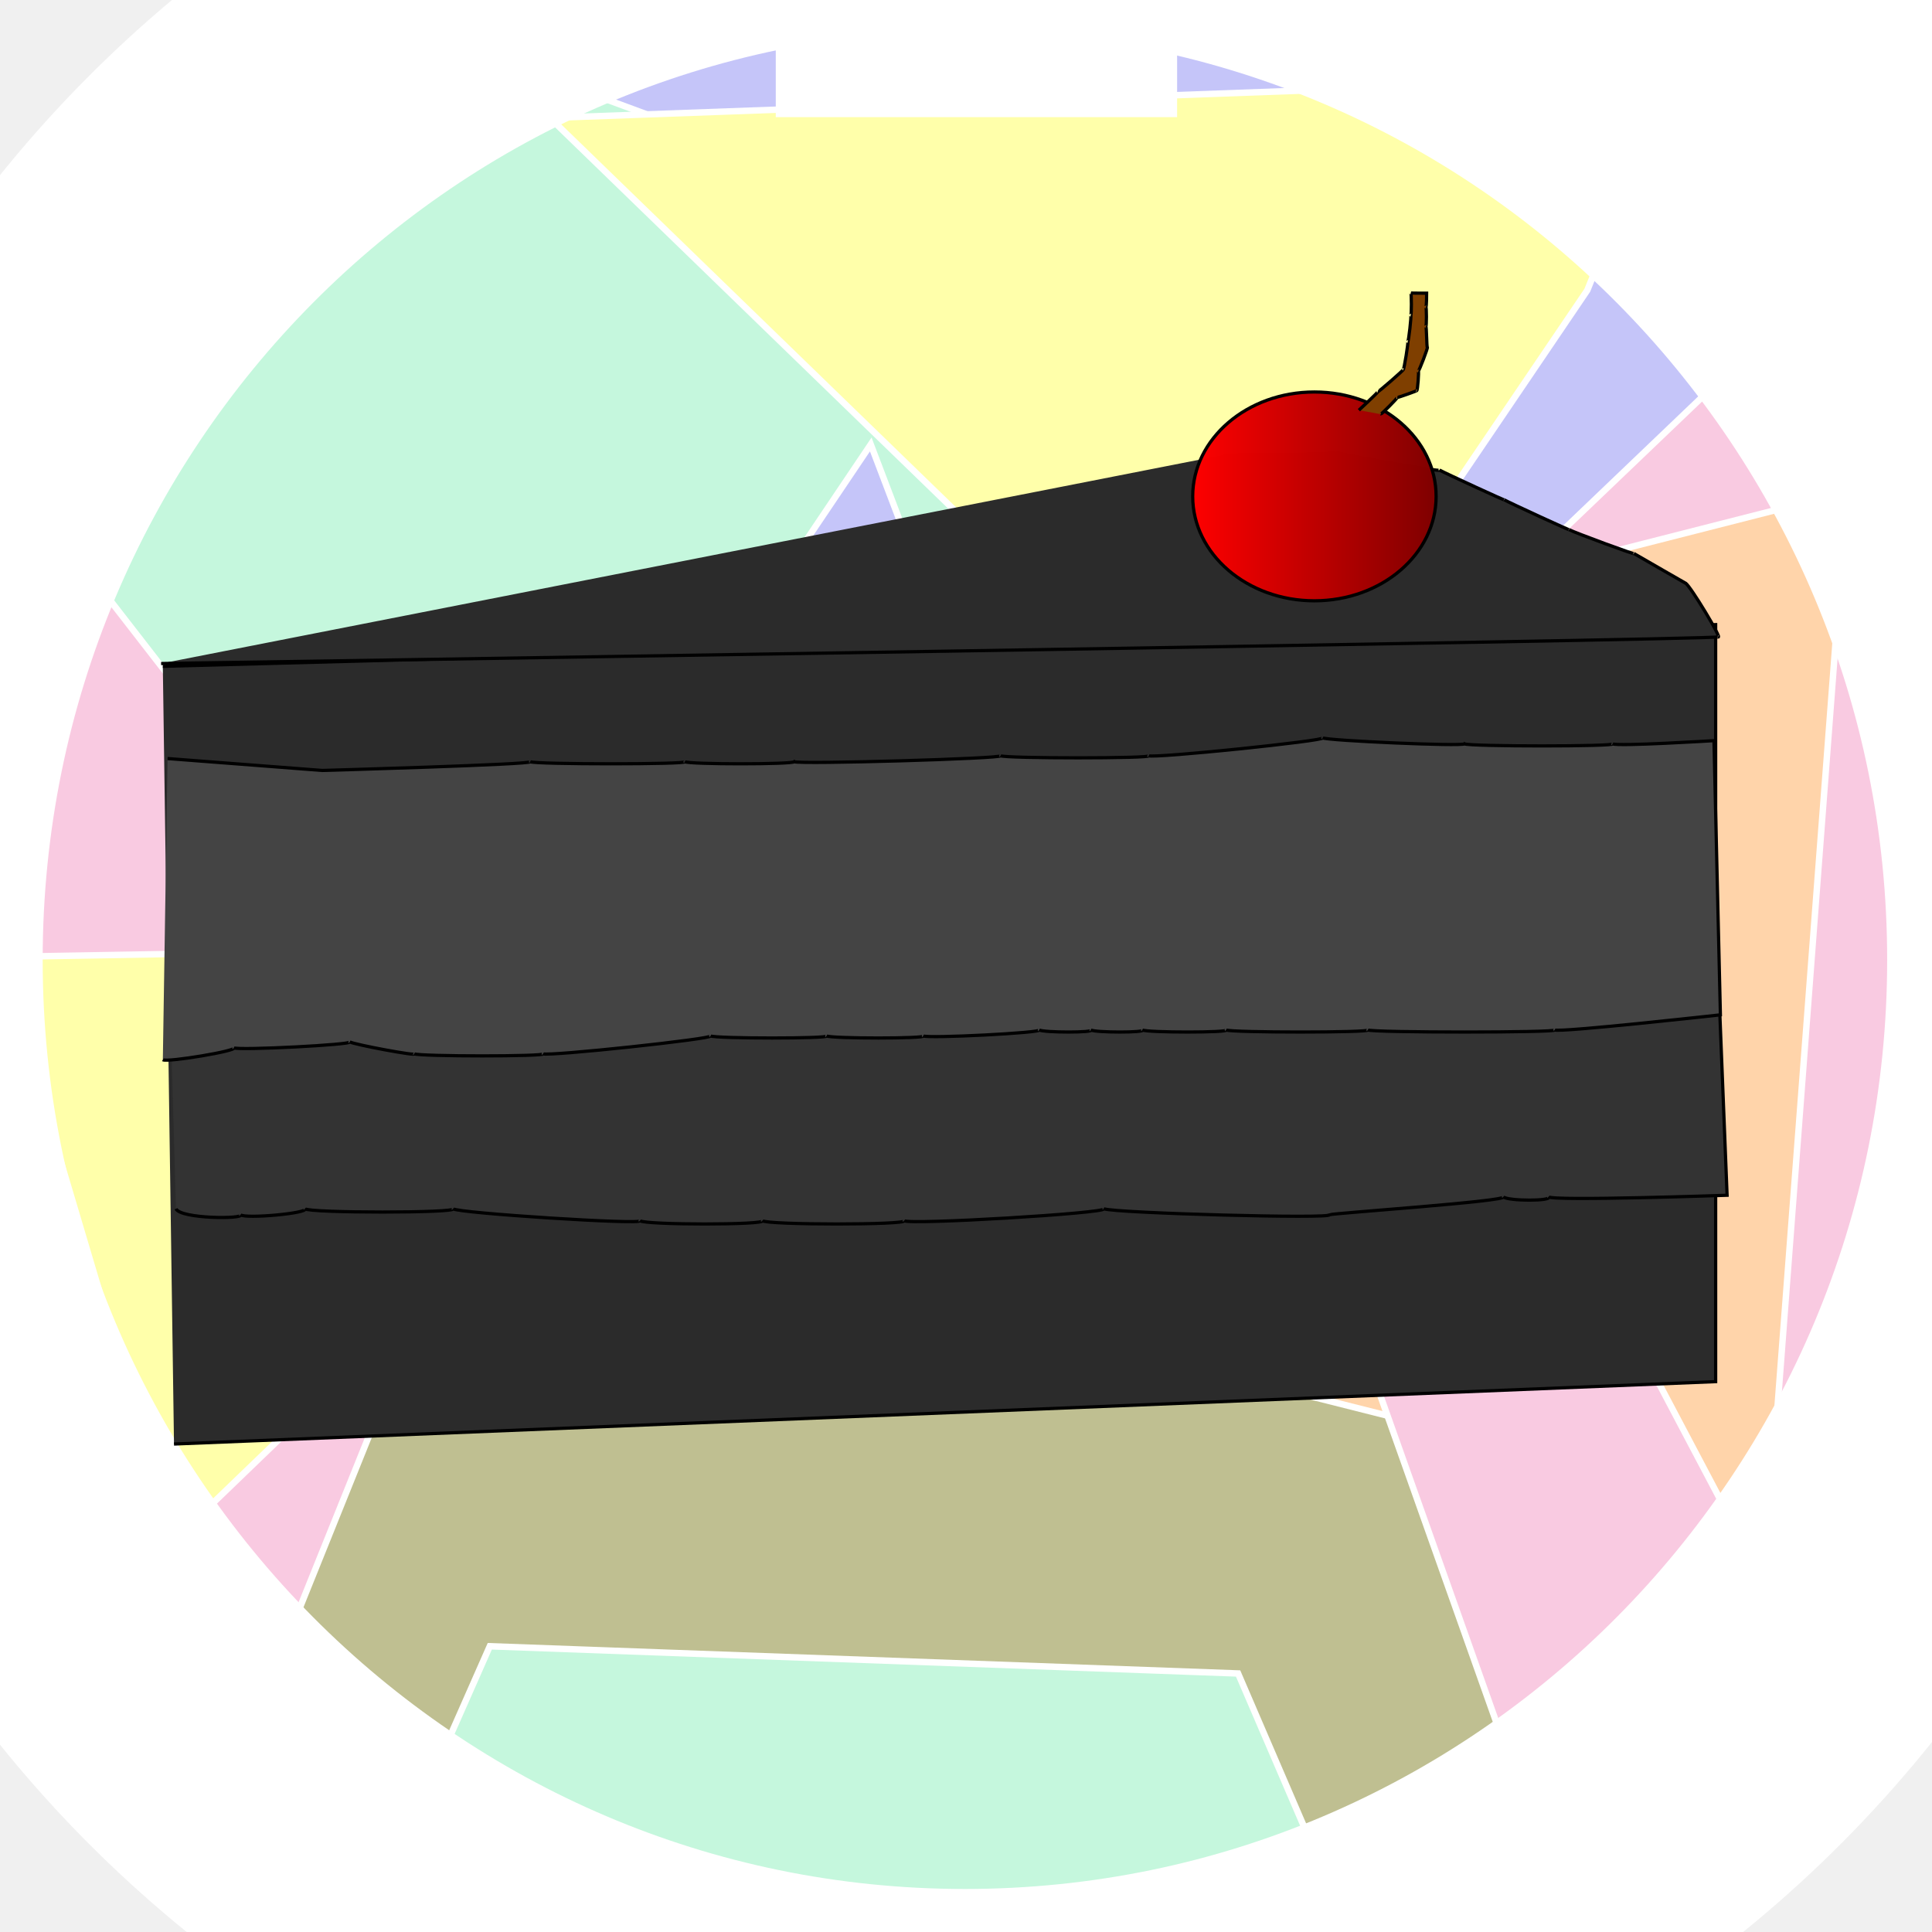
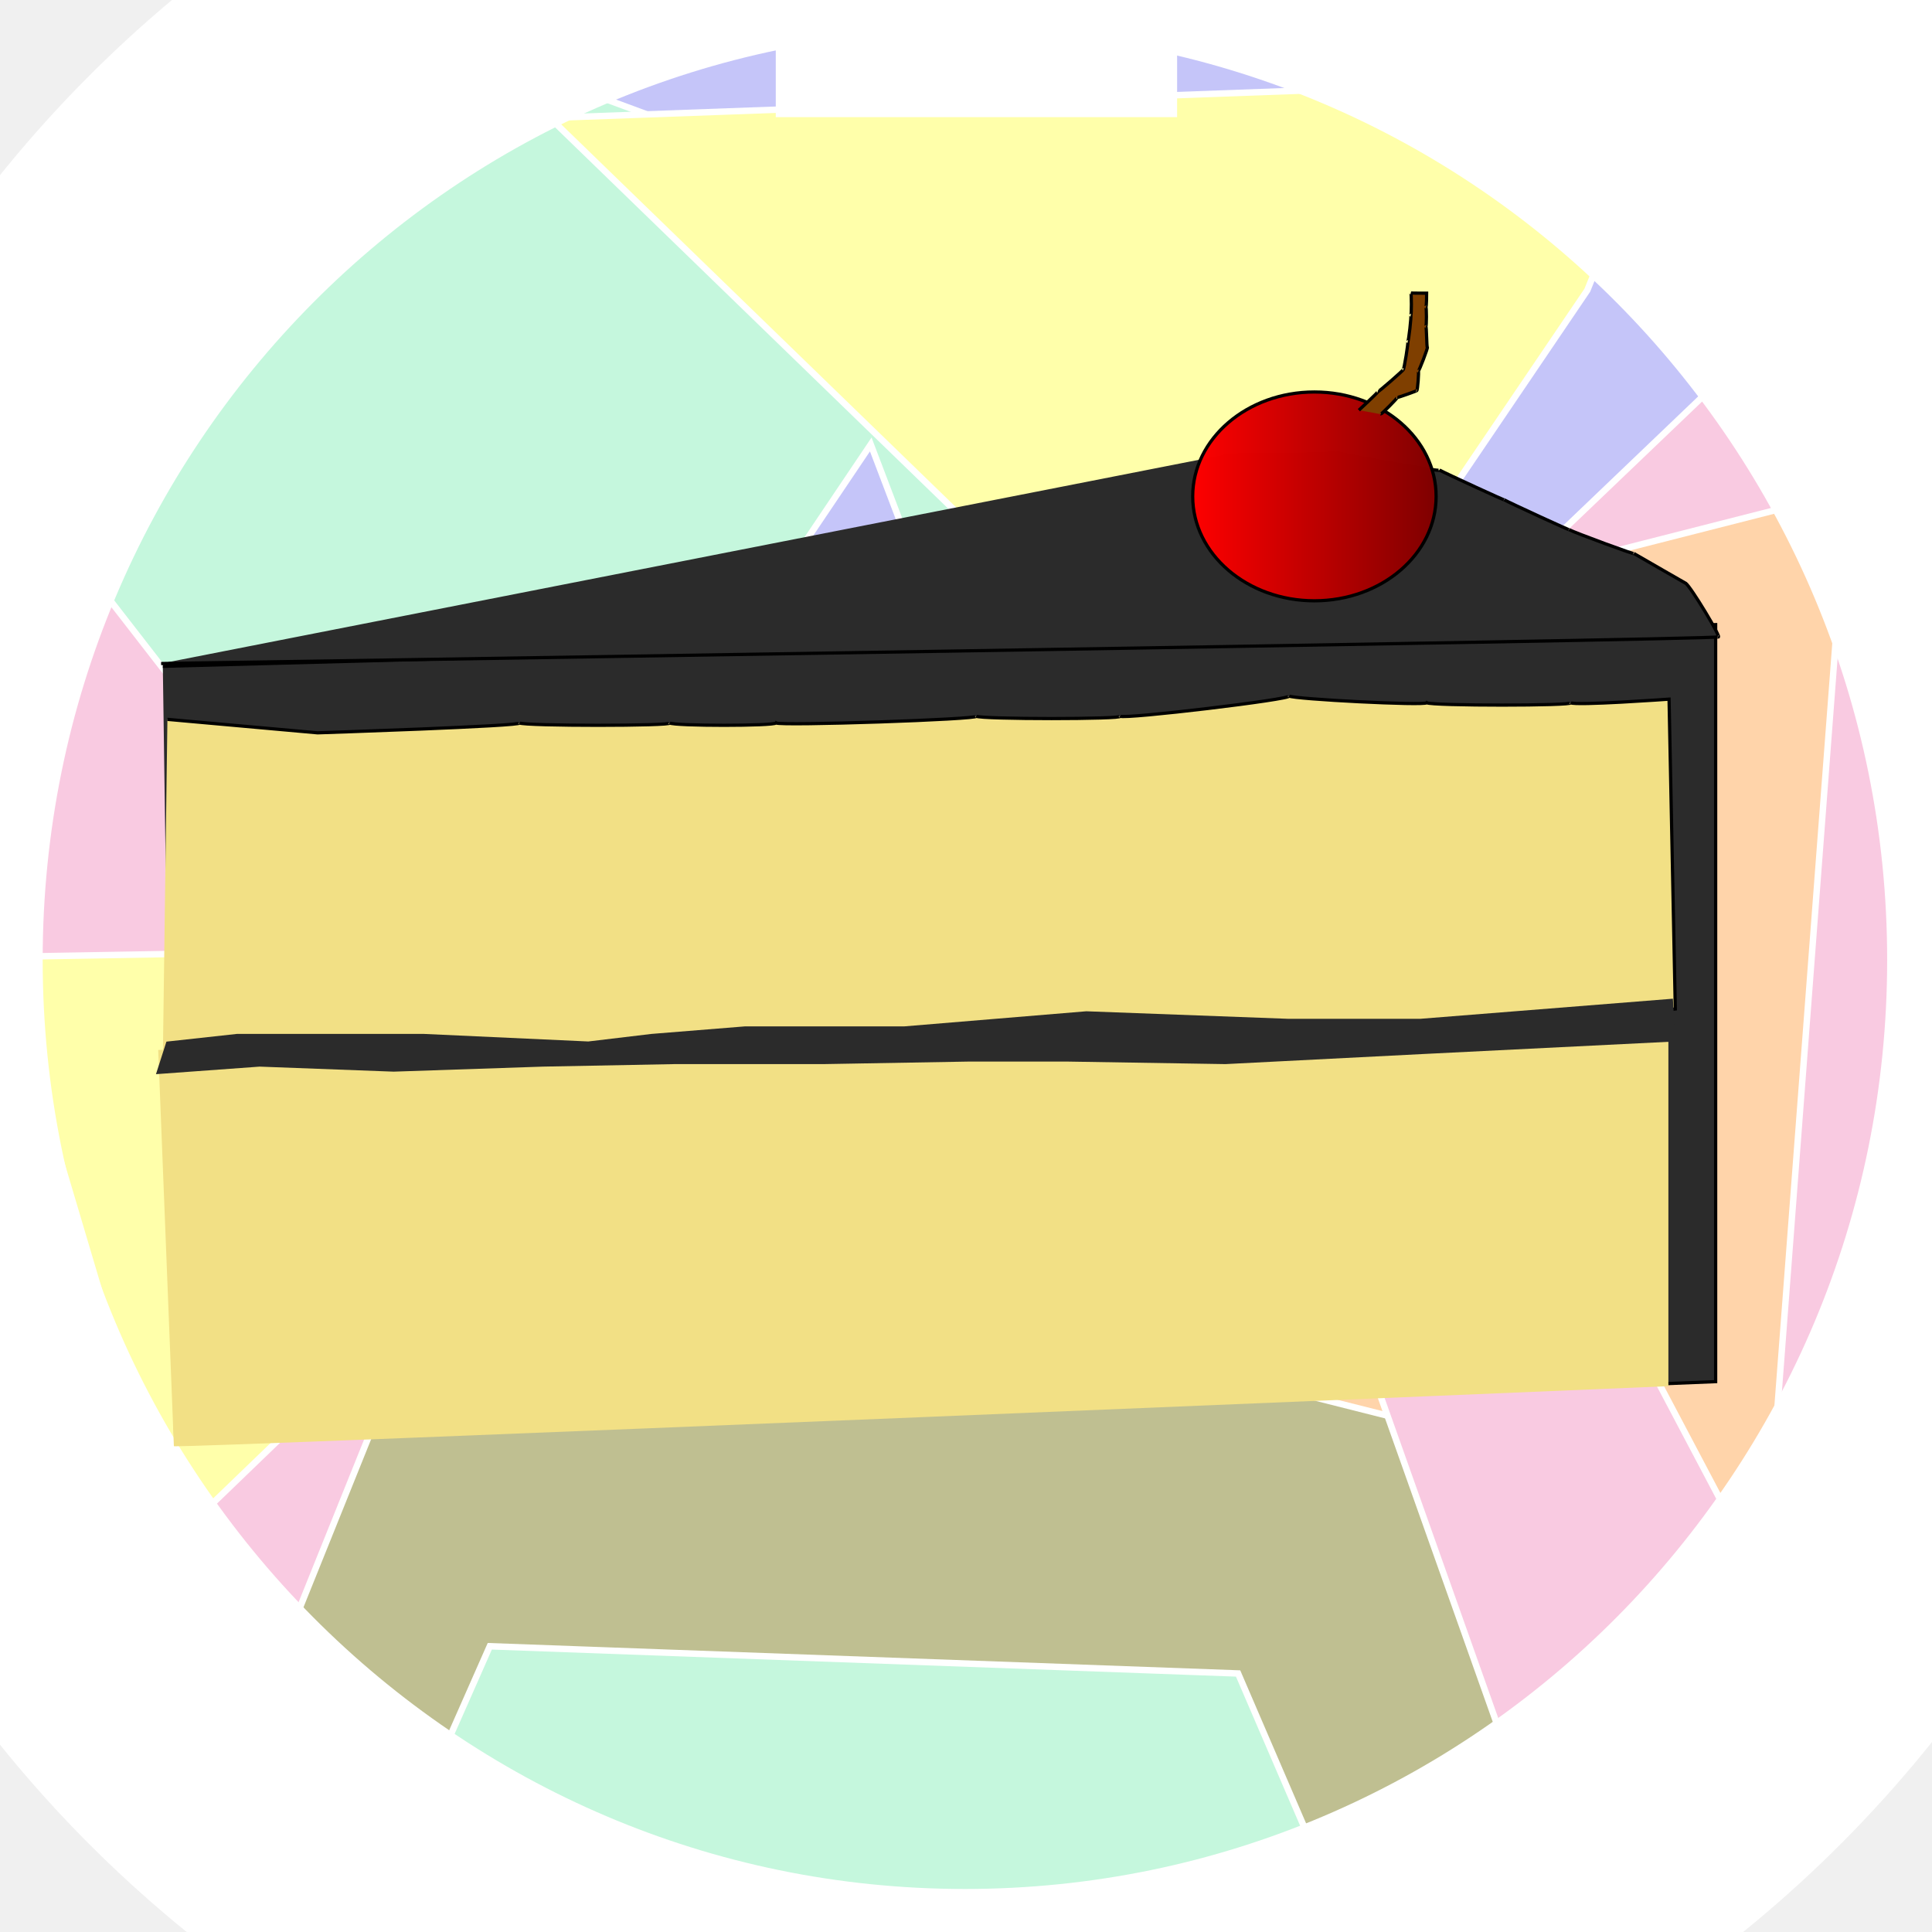
<svg xmlns="http://www.w3.org/2000/svg" width="600" height="600">
  <g>
    <path fill="#bfbf91" opacity="NaN" d="m66.568,446.048c0,0 230.983,-182.803 232.02,-184.08c0.371,1.277 232.762,305.307 232.391,304.03c0.371,1.277 -292.582,28.216 -292.954,26.939c0.371,1.277 -147.514,-48.753 -147.885,-50.03c0.371,1.277 -23.572,-96.859 -23.572,-96.859l0,0z" id="svg_47" stroke="#ffffff" />
    <path fill="#ffd4aa" stroke-width="2" opacity="NaN" d="m456.256,173.717l-204.682,38.109l108.439,41.935l-63.788,125.805l121.197,167.741l38.833,-373.59z" id="svg_49" stroke="#ffffff" transform="rotate(-40 353.915 360.512)" />
    <path transform="rotate(50 395.618 37.29)" fill="#c5c5f9" opacity="NaN" d="m134.775,233.502l351.215,-392.844l170.471,337.379l-332.693,55.885l-188.993,-0.42z" id="svg_48" stroke-width="2" stroke="#ffffff" />
    <path fill="#f9cae1" stroke="#ffffff" stroke-width="2" opacity="NaN" d="m480.646,579.8l-108.82,-306.564l192.955,-184.504l35.211,173.237l-4.225,195.772l-115.12,122.06l-0,-0z" id="svg_46" />
    <path fill="#f9cae1" stroke="#ffffff" stroke-width="2" opacity="NaN" d="m69.384,106.567l84.135,242.724l-84.506,209.856l-66.196,-139.435l-1.408,-250.701l67.976,-62.445z" id="svg_45" />
    <path fill="none" stroke="#000" stroke-width="5" d="m280.088,643.923l0.569,0l0.176,-0.541l0.176,0.541l0.569,0l-0.46,0.334l0.176,0.541l-0.46,-0.334l-0.46,0.334l0.176,-0.541l-0.46,-0.334z" id="svg_30" />
    <path id="svg_6" d="m-97.573,98.167c-0.084,-0.015 -0.113,-0.121 -0.063,-0.185c0.067,-0.098 0.209,-0.165 0.32,-0.103c0.002,-0.347 0.001,-0.693 0.001,-1.04c0.278,-0.056 0.557,-0.109 0.835,-0.165c-0.001,0.389 -0.001,0.777 -0.002,1.166c-0.044,0.118 -0.184,0.199 -0.307,0.163c-0.073,-0.022 -0.09,-0.116 -0.05,-0.174c0.056,-0.086 0.159,-0.145 0.263,-0.129c0.03,-0.003 0.073,0.045 0.061,-0.009c0,-0.234 0,-0.467 0,-0.701c-0.255,0.051 -0.511,0.1 -0.766,0.151c-0.001,0.282 0.003,0.564 -0.003,0.845c-0.018,0.095 -0.111,0.16 -0.2,0.179c-0.03,0.004 -0.06,0.007 -0.09,0.002l0,0zm0.666,-1.176c0.131,-0.026 0.262,-0.051 0.393,-0.077c0.017,-0.066 -0.058,-0.023 -0.095,-0.022c-0.224,0.044 -0.448,0.088 -0.672,0.132c-0.017,0.066 0.058,0.023 0.095,0.022c0.093,-0.018 0.186,-0.037 0.278,-0.055l0,0zm0,-0.116c0.131,-0.026 0.262,-0.051 0.393,-0.077c0.017,-0.066 -0.058,-0.023 -0.095,-0.022c-0.224,0.044 -0.448,0.088 -0.672,0.132c-0.017,0.066 0.058,0.023 0.095,0.022c0.093,-0.018 0.186,-0.037 0.278,-0.055l0,0z" stroke="#000" fill="#fff" />
    <path fill="#000000" stroke="null" opacity="NaN" id="svg_2" />
    <path fill="#c5f7dd" stroke-width="2" opacity="NaN" d="m-43.29,86.567l193.992,250.048l254.926,-225.349l-243.659,-90.14" id="svg_39" stroke="#ffffff" />
    <path fill="#ffffaa" stroke="#ffffff" stroke-width="2" opacity="NaN" d="m53.892,478.58l192.584,-185.627l-246.475,4.225l53.892,181.402z" id="svg_40" />
    <path fill="#ffd4aa" stroke="#ffffff" stroke-width="2" opacity="NaN" d="m573.603,152.763l-135.581,34.558l71.83,38.028l-42.253,114.083l80.281,152.111l25.723,-338.779l0,-0z" id="svg_41" />
    <path fill="#c5f7dd" stroke="#ffffff" stroke-width="2" opacity="NaN" d="m79.243,676.324l72.867,-165.064l232.391,8.451l47.887,111.266l-66.196,142.251l-286.949,-96.904l0,0z" id="svg_42" />
    <path fill="#ffffaa" stroke="#ffffff" stroke-width="2" opacity="NaN" d="m170.791,36.615l127.796,123.946l135.209,16.901l59.154,-87.323l26.76,-66.196l-348.92,12.672z" id="svg_44" />
    <path fill="#c5c5f9" opacity="NaN" d="m90.511,405.342l179.908,-267.316l87.323,229.574l-170.42,38.028l-96.81,-0.286z" id="svg_37" stroke="#ffffff" stroke-width="2" />
    <ellipse fill="none" stroke="#ffffff" stroke-width="99" cx="591.208" cy="10.935" id="svg_52" rx="55.633" ry="34.507" />
    <ellipse fill="none" cx="299.663" cy="298.114" id="svg_51" rx="335.911" ry="338.023" stroke-width="99" stroke="#ffffff" />
  </g>
  <g>
-     <path fill="none" stroke="#000" stroke-width="5" d="m280.088,643.923l0.569,0l0.176,-0.541l0.176,0.541l0.569,0l-0.46,0.334l0.176,0.541l-0.46,-0.334l-0.46,0.334l0.176,-0.541l-0.46,-0.334z" id="svg_30" />
-     <path id="svg_5" d="m728.167,418.839c0.026,-0.046 0.072,-0.107 -0.008,-0.121c-0.022,-0.012 -0.045,-0.032 -0.067,-0.009c-0.05,0.02 -0.093,0.047 -0.041,0.099c0.023,0.033 0.044,0.106 0.071,0.114c0.016,-0.027 0.03,-0.055 0.045,-0.082l0,0l0,-0zm-0.11,0.128c-0.046,-0.082 -0.083,-0.169 -0.139,-0.245c-0.068,-0.073 -0.202,-0.04 -0.233,0.053c-0.041,0.093 0.047,0.203 0.146,0.192c0.075,0.001 0.151,0.005 0.225,-0.001l0,0zm0.38,0.003c0.097,-0.013 0.153,-0.136 0.098,-0.217c-0.049,-0.087 -0.19,-0.09 -0.24,-0.002c-0.043,0.071 -0.08,0.146 -0.119,0.219c0.087,0.005 0.174,0.004 0.261,-0.001l0,0zm0.161,0.104c0.033,-0.029 0.162,-0.064 0.064,-0.091c-0.024,-0.007 -0.052,-0.038 -0.074,-0.03c-0.047,0.058 -0.119,0.093 -0.195,0.089c-0.015,0.005 -0.09,-0.007 -0.07,0.007c0.053,0.03 0.105,0.063 0.16,0.09c0.039,-0.021 0.076,-0.043 0.114,-0.065l0,0l-0,0zm-0.758,0.017c0.028,-0.017 0.057,-0.033 0.085,-0.05c-0.087,-0.004 -0.186,0.008 -0.251,-0.062c-0.018,-0.021 -0.036,-0.044 -0.062,-0.018c-0.031,0.021 -0.125,0.043 -0.052,0.069c0.063,0.037 0.126,0.076 0.191,0.11c0.031,-0.014 0.06,-0.033 0.09,-0.049l0,0l-0,0zm0.416,0.184c0.037,-0.03 0.126,-0.058 0.129,-0.089c-0.083,-0.048 -0.164,-0.101 -0.251,-0.141c-0.03,-0.011 -0.054,0.006 -0.078,0.021c-0.071,0.042 -0.144,0.082 -0.213,0.128c0.09,0.056 0.181,0.11 0.273,0.162c0.047,-0.026 0.093,-0.054 0.14,-0.081l0,0l-0,-0zm0.369,0.092c0.038,-0.024 0.076,-0.048 0.114,-0.072c-0,-0.081 0.001,-0.161 -0.001,-0.242c-0.077,0.043 -0.153,0.088 -0.227,0.135c-0.008,0.083 -0.004,0.168 -0.002,0.251c0.039,-0.023 0.078,-0.048 0.117,-0.072l0,-0zm-0.894,-0.051c0.004,-0.069 0.012,-0.147 -0.071,-0.167c-0.052,-0.024 -0.125,-0.087 -0.165,-0.086c-0.001,0.077 -0.001,0.155 -0.001,0.232c0.077,0.048 0.153,0.099 0.232,0.144c0.008,-0.04 0.003,-0.082 0.004,-0.123zm0.553,0.266c0.046,-0.029 0.091,-0.058 0.137,-0.087c-0,-0.083 0.003,-0.167 -0.001,-0.25c-0.05,0.014 -0.108,0.059 -0.161,0.087c-0.04,0.023 -0.079,0.046 -0.119,0.07c0.001,0.089 -0.002,0.178 0.003,0.267c0.047,-0.028 0.093,-0.057 0.14,-0.087l0,0zm-0.192,-0.047c0,-0.044 0,-0.089 0,-0.133c-0.092,-0.054 -0.183,-0.108 -0.275,-0.161c-0.005,0.085 -0.002,0.17 -0.003,0.255c0.092,0.057 0.183,0.116 0.275,0.172c0.004,-0.044 0.002,-0.089 0.003,-0.133zm0.535,0.179c0.037,-0.025 0.075,-0.05 0.112,-0.075c-0.002,-0.079 0.004,-0.159 -0.004,-0.237c-0.078,0.044 -0.153,0.095 -0.229,0.142c0.002,0.082 -0.004,0.164 0.005,0.245c0.039,-0.024 0.078,-0.05 0.116,-0.076l0,0zm-0.897,-0.044c-0,-0.041 -0.001,-0.083 -0.001,-0.124c-0.077,-0.048 -0.154,-0.098 -0.232,-0.145c-0.005,0.079 -0.002,0.159 -0.003,0.238c0.078,0.052 0.155,0.105 0.234,0.155c0.003,-0.041 0.002,-0.083 0.002,-0.124l0,0zm0.556,0.272c0.045,-0.03 0.091,-0.06 0.136,-0.09c-0,-0.084 0.002,-0.168 -0.001,-0.252c-0.092,0.057 -0.184,0.115 -0.275,0.174c-0.01,0.081 -0.004,0.165 -0.004,0.247c0.028,0.017 0.101,-0.059 0.143,-0.078l0,0l0,0zm-0.194,-0.036c-0.005,-0.058 0.024,-0.14 -0.05,-0.162c-0.074,-0.047 -0.148,-0.095 -0.224,-0.14c-0.011,0.08 0.001,0.162 -0.008,0.243c0.09,0.065 0.183,0.128 0.277,0.187c0.008,-0.042 0.003,-0.086 0.004,-0.128l0,0l-0,0zm-0.316,-0.015c-0.11,-0.073 -0.22,-0.147 -0.33,-0.22c0,-0.226 -0.003,-0.453 0.001,-0.679c0.055,-0.034 0.114,-0.062 0.17,-0.093c-0.037,-0.105 0.016,-0.232 0.122,-0.271c0.089,-0.036 0.196,-0.004 0.253,0.073c0.041,-0.021 0.082,-0.042 0.123,-0.063c0.041,0.021 0.083,0.043 0.124,0.064c0.059,-0.07 0.161,-0.11 0.249,-0.071c0.106,0.037 0.163,0.164 0.125,0.269c0.057,0.032 0.119,0.057 0.171,0.097c0.002,0.225 0,0.45 -0,0.675c-0.219,0.145 -0.434,0.295 -0.656,0.434c-0.065,-0 -0.12,-0.07 -0.18,-0.099c-0.058,-0.038 -0.116,-0.077 -0.174,-0.115l0,0l-0,0z" stroke="#000" fill="#fff" />
-     <path id="svg_9" d="m732.808,385.12c-0.04,-0.034 -0.116,0.003 -0.125,-0.059c-0.018,-0.055 0.036,-0.098 0.072,-0.132c0.063,-0.031 0.135,-0.035 0.202,-0.049c0.081,-0.012 0.166,-0.022 0.236,-0.069c0.08,-0.05 0.168,-0.091 0.264,-0.091c0.132,-0.005 0.269,-0 0.391,0.056c0.077,0.035 0.159,0.052 0.241,0.069c0.07,0.009 0.054,0.084 0.077,0.131c0.018,0.053 -0.021,0.106 -0.077,0.108c-0.059,0.013 -0.129,0.015 -0.17,0.067c-0.042,0.047 -0.118,0.045 -0.162,0c-0.018,-0.011 -0.03,-0.038 -0.054,-0.033c-0.222,0.001 -0.443,-0.003 -0.665,0.004c-0.058,-0.005 -0.082,0.067 -0.143,0.062c-0.032,0.001 -0.061,-0.05 -0.088,-0.065l0,0l-0,0z" stroke="#000" fill="#fff" />
-     <path id="svg_13" d="m-117.715,288.106l0,0c0,-0.411 0.334,-0.745 0.745,-0.745l0,0c0.198,0 0.387,0.078 0.527,0.218c0.14,0.14 0.218,0.329 0.218,0.527l0,0c0,0.411 -0.334,0.745 -0.745,0.745l0,0c-0.411,0 -0.745,-0.334 -0.745,-0.745zm0.372,0l0,0c0,0.206 0.167,0.372 0.372,0.372c0.206,0 0.372,-0.167 0.372,-0.372c0,-0.206 -0.167,-0.372 -0.372,-0.372l0,0c-0.206,0 -0.372,0.167 -0.372,0.372z" stroke="#000" fill="#2b2b2b" />
-     <rect id="svg_4" height="26.364" width="123.636" y="9.515" x="241.424" stroke="#ffffff" fill="#fff" />
-     <path id="svg_14" d="m-178.198,63.653l-0.019,0l0,-0.007l-0.047,0l0,0.007l-0.019,0c-0.006,0 -0.01,0.004 -0.01,0.01l0,0.052c0,0.006 0.004,0.01 0.01,0.01l0.084,0c0.006,0 0.01,-0.004 0.01,-0.01l0,-0.052c0,-0.006 -0.004,-0.01 -0.01,-0.01zm-0.042,0.066c-0.017,0 -0.03,-0.014 -0.03,-0.03c0,-0.017 0.014,-0.03 0.03,-0.03s0.03,0.014 0.03,0.03c0,0.017 -0.014,0.03 -0.03,0.03zm0,-0.051c-0.011,0 -0.02,0.009 -0.02,0.02c0,0.011 0.009,0.02 0.02,0.02c0.011,0 0.02,-0.009 0.02,-0.02c0,-0.011 -0.009,-0.02 -0.02,-0.02z" stroke="#000000" fill="#444444" />
-     <ellipse id="svg_36" cy="261.348" cx="65.388" stroke="#000" fill="url(#svg_35)" />
-     <path stroke="#000000" id="svg_27" d="m54.037,448.457l478.776,-19.377l0,-235.102l-482.246,12.958" opacity="NaN" fill="#2b2b2b" />
-     <path stroke="#000000" id="svg_29" d="m50.035,206.063c0,0 485.003,-7.405 483.525,-8.27c1.478,0.866 -8.585,-15.795 -10.062,-16.661c1.478,0.866 -14.622,-8.39 -16.1,-9.256c1.478,0.866 -18.647,-6.539 -20.125,-7.405c1.478,0.866 -18.647,-8.39 -20.125,-9.256c1.478,0.866 -18.647,-8.39 -20.125,-9.256c1.478,0.866 -30.722,-4.688 -32.199,-5.554c1.478,0.866 -34.747,0.866 -34.747,0.866" opacity="NaN" fill="#2b2b2b" />
-     <path stroke="#000000" id="svg_32" d="m52.118,286.045c2.001,42.084 480.245,-14.81 480.245,-14.81c0,0 4.002,99.965 4.002,99.965c0,0 -54.028,1.851 -55.497,0.492c1.469,1.359 -12.538,1.359 -14.007,0c1.469,1.359 -52.558,5.062 -54.028,5.554c1.469,1.359 -66.566,-0.492 -70.036,-1.851c1.469,1.359 -60.563,5.062 -62.032,3.702c1.469,1.359 -42.553,1.359 -44.023,0c1.469,1.359 -36.55,1.359 -38.019,0c1.469,1.359 -56.56,-2.343 -58.03,-3.702c1.469,1.359 -44.554,1.359 -46.024,0c1.469,1.359 -18.541,3.21 -20.01,1.851c1.469,1.359 -18.541,1.359 -20.01,-1.851" opacity="NaN" fill="#333333" />
-     <path stroke="#000000" id="svg_31" d="m52.036,235.57c0,0 48.025,3.702 48.025,3.702c0,0 66.034,-1.851 64.565,-2.717c1.469,0.866 49.494,0.866 48.025,0c1.469,0.866 33.486,0.866 34.017,0c1.469,0.866 65.502,-0.986 64.033,-1.851c1.469,0.866 47.493,0.866 46.024,0c1.469,0.866 55.497,-4.688 54.028,-5.554c1.469,0.866 43.491,2.717 44.023,1.851c1.469,0.866 47.493,0.866 46.024,0c1.469,0.866 31.485,-0.986 31.485,-0.986c0,0 2.001,85.155 2.001,85.155c0,0 -50.026,5.554 -51.495,4.688c1.469,0.866 -56.56,0.866 -58.03,0c1.469,0.866 -42.553,0.866 -44.023,0c1.469,0.866 -24.544,0.866 -26.013,0c1.469,0.866 -14.539,0.866 -16.008,0c1.469,0.866 -14.539,0.866 -16.008,0c1.469,0.866 -34.549,2.717 -36.018,1.851c1.469,0.866 -28.546,0.866 -30.015,0c1.469,0.866 -34.549,0.866 -36.018,0c1.469,0.866 -50.557,6.419 -52.027,5.554c1.469,0.866 -38.551,0.866 -40.02,0c1.469,0.866 -18.541,-2.837 -20.01,-3.702c1.469,0.866 -34.549,2.717 -36.018,1.851c1.469,0.866 -20.542,4.568 -22.011,3.702" opacity="NaN" fill="#444444" />
-     <ellipse stroke="#000" ry="32.424" rx="37.797" id="svg_34" cy="154.16" cx="408.201" fill="url(#svg_35)" />
-     <path stroke="#000" id="svg_37" d="m422.014,127.385c0,0 6.079,-5.624 5.829,-5.681c0.249,0.058 8.198,-6.864 7.949,-6.921c0.249,0.058 1.652,-8.594 1.403,-8.652c0.249,0.058 1.185,-8.161 0.935,-8.219c0.249,0.058 0.249,-6.864 0,-6.921c0.249,0.058 4.925,0.058 4.925,0.058c0,0 0,4.326 -0.249,4.268c0.249,0.058 0.249,6.114 0,6.056c0.249,0.058 0.249,6.546 0.468,6.489c0.249,0.058 -2.556,7.411 -2.806,7.354c0.249,0.058 -0.218,6.114 -0.468,6.056c0.249,0.058 -5.829,2.221 -6.079,2.163c0.249,0.058 -4.894,5.249 -5.144,5.191" opacity="NaN" fill="#7f3f00" />
+     <path id="svg_30" d="m280.088,643.923l0.569,0l0.176,-0.541l0.176,0.541l0.569,0l-0.46,0.334l0.176,0.541l-0.46,-0.334l-0.46,0.334l0.176,-0.541l-0.46,-0.334z" stroke-width="5" stroke="#000" fill="none" />
+     <path fill="#fff" stroke="#000" d="m728.167,418.839c0.026,-0.046 0.072,-0.107 -0.008,-0.121c-0.022,-0.012 -0.045,-0.032 -0.067,-0.009c-0.05,0.02 -0.093,0.047 -0.041,0.099c0.023,0.033 0.044,0.106 0.071,0.114c0.016,-0.027 0.03,-0.055 0.045,-0.082l0,0l0,-0zm-0.11,0.128c-0.046,-0.082 -0.083,-0.169 -0.139,-0.245c-0.068,-0.073 -0.202,-0.04 -0.233,0.053c-0.041,0.093 0.047,0.203 0.146,0.192c0.075,0.001 0.151,0.005 0.225,-0.001l0,0zm0.38,0.003c0.097,-0.013 0.153,-0.136 0.098,-0.217c-0.049,-0.087 -0.19,-0.09 -0.24,-0.002c-0.043,0.071 -0.08,0.146 -0.119,0.219c0.087,0.005 0.174,0.004 0.261,-0.001l0,0zm0.161,0.104c0.033,-0.029 0.162,-0.064 0.064,-0.091c-0.024,-0.007 -0.052,-0.038 -0.074,-0.03c-0.047,0.058 -0.119,0.093 -0.195,0.089c-0.015,0.005 -0.09,-0.007 -0.07,0.007c0.053,0.03 0.105,0.063 0.16,0.09c0.039,-0.021 0.076,-0.043 0.114,-0.065l0,0l-0,0zm-0.758,0.017c0.028,-0.017 0.057,-0.033 0.085,-0.05c-0.087,-0.004 -0.186,0.008 -0.251,-0.062c-0.018,-0.021 -0.036,-0.044 -0.062,-0.018c-0.031,0.021 -0.125,0.043 -0.052,0.069c0.063,0.037 0.126,0.076 0.191,0.11c0.031,-0.014 0.06,-0.033 0.09,-0.049l0,0l-0,0zm0.416,0.184c0.037,-0.03 0.126,-0.058 0.129,-0.089c-0.083,-0.048 -0.164,-0.101 -0.251,-0.141c-0.03,-0.011 -0.054,0.006 -0.078,0.021c-0.071,0.042 -0.144,0.082 -0.213,0.128c0.09,0.056 0.181,0.11 0.273,0.162c0.047,-0.026 0.093,-0.054 0.14,-0.081l0,0l-0,-0zm0.369,0.092c0.038,-0.024 0.076,-0.048 0.114,-0.072c-0,-0.081 0.001,-0.161 -0.001,-0.242c-0.077,0.043 -0.153,0.088 -0.227,0.135c-0.008,0.083 -0.004,0.168 -0.002,0.251c0.039,-0.023 0.078,-0.048 0.117,-0.072l0,-0zm-0.894,-0.051c0.004,-0.069 0.012,-0.147 -0.071,-0.167c-0.052,-0.024 -0.125,-0.087 -0.165,-0.086c-0.001,0.077 -0.001,0.155 -0.001,0.232c0.077,0.048 0.153,0.099 0.232,0.144c0.008,-0.04 0.003,-0.082 0.004,-0.123zm0.553,0.266c0.046,-0.029 0.091,-0.058 0.137,-0.087c-0,-0.083 0.003,-0.167 -0.001,-0.25c-0.05,0.014 -0.108,0.059 -0.161,0.087c-0.04,0.023 -0.079,0.046 -0.119,0.07c0.001,0.089 -0.002,0.178 0.003,0.267c0.047,-0.028 0.093,-0.057 0.14,-0.087l0,0zm-0.192,-0.047c0,-0.044 0,-0.089 0,-0.133c-0.092,-0.054 -0.183,-0.108 -0.275,-0.161c-0.005,0.085 -0.002,0.17 -0.003,0.255c0.092,0.057 0.183,0.116 0.275,0.172c0.004,-0.044 0.002,-0.089 0.003,-0.133zm0.535,0.179c0.037,-0.025 0.075,-0.05 0.112,-0.075c-0.002,-0.079 0.004,-0.159 -0.004,-0.237c-0.078,0.044 -0.153,0.095 -0.229,0.142c0.002,0.082 -0.004,0.164 0.005,0.245c0.039,-0.024 0.078,-0.05 0.116,-0.076l0,0zm-0.897,-0.044c-0,-0.041 -0.001,-0.083 -0.001,-0.124c-0.077,-0.048 -0.154,-0.098 -0.232,-0.145c-0.005,0.079 -0.002,0.159 -0.003,0.238c0.078,0.052 0.155,0.105 0.234,0.155c0.003,-0.041 0.002,-0.083 0.002,-0.124l0,0zm0.556,0.272c0.045,-0.03 0.091,-0.06 0.136,-0.09c-0,-0.084 0.002,-0.168 -0.001,-0.252c-0.092,0.057 -0.184,0.115 -0.275,0.174c-0.01,0.081 -0.004,0.165 -0.004,0.247c0.028,0.017 0.101,-0.059 0.143,-0.078l0,0l0,0zm-0.194,-0.036c-0.005,-0.058 0.024,-0.14 -0.05,-0.162c-0.074,-0.047 -0.148,-0.095 -0.224,-0.14c-0.011,0.08 0.001,0.162 -0.008,0.243c0.09,0.065 0.183,0.128 0.277,0.187c0.008,-0.042 0.003,-0.086 0.004,-0.128l0,0l-0,0zm-0.316,-0.015c-0.11,-0.073 -0.22,-0.147 -0.33,-0.22c0,-0.226 -0.003,-0.453 0.001,-0.679c0.055,-0.034 0.114,-0.062 0.17,-0.093c-0.037,-0.105 0.016,-0.232 0.122,-0.271c0.089,-0.036 0.196,-0.004 0.253,0.073c0.041,-0.021 0.082,-0.042 0.123,-0.063c0.041,0.021 0.083,0.043 0.124,0.064c0.059,-0.07 0.161,-0.11 0.249,-0.071c0.106,0.037 0.163,0.164 0.125,0.269c0.057,0.032 0.119,0.057 0.171,0.097c0.002,0.225 0,0.45 -0,0.675c-0.219,0.145 -0.434,0.295 -0.656,0.434c-0.065,-0 -0.12,-0.07 -0.18,-0.099c-0.058,-0.038 -0.116,-0.077 -0.174,-0.115l0,0l-0,0z" id="svg_5" />
+     <path fill="#fff" stroke="#000" d="m732.808,385.12c-0.04,-0.034 -0.116,0.003 -0.125,-0.059c-0.018,-0.055 0.036,-0.098 0.072,-0.132c0.063,-0.031 0.135,-0.035 0.202,-0.049c0.081,-0.012 0.166,-0.022 0.236,-0.069c0.08,-0.05 0.168,-0.091 0.264,-0.091c0.132,-0.005 0.269,-0 0.391,0.056c0.077,0.035 0.159,0.052 0.241,0.069c0.07,0.009 0.054,0.084 0.077,0.131c0.018,0.053 -0.021,0.106 -0.077,0.108c-0.059,0.013 -0.129,0.015 -0.17,0.067c-0.042,0.047 -0.118,0.045 -0.162,0c-0.018,-0.011 -0.03,-0.038 -0.054,-0.033c-0.222,0.001 -0.443,-0.003 -0.665,0.004c-0.058,-0.005 -0.082,0.067 -0.143,0.062c-0.032,0.001 -0.061,-0.05 -0.088,-0.065l0,0l-0,0z" id="svg_9" />
+     <path fill="#2b2b2b" stroke="#000" d="m-117.715,288.106l0,0c0,-0.411 0.334,-0.745 0.745,-0.745l0,0c0.198,0 0.387,0.078 0.527,0.218c0.14,0.14 0.218,0.329 0.218,0.527l0,0c0,0.411 -0.334,0.745 -0.745,0.745l0,0c-0.411,0 -0.745,-0.334 -0.745,-0.745zm0.372,0l0,0c0,0.206 0.167,0.372 0.372,0.372c0.206,0 0.372,-0.167 0.372,-0.372c0,-0.206 -0.167,-0.372 -0.372,-0.372l0,0c-0.206,0 -0.372,0.167 -0.372,0.372z" id="svg_13" />
+     <rect fill="#fff" stroke="#ffffff" x="241.424" y="9.515" width="123.636" height="26.364" id="svg_4" />
+     <path fill="#444444" stroke="#000000" d="m-178.198,63.653l-0.019,0l0,-0.007l-0.047,0l0,0.007l-0.019,0c-0.006,0 -0.01,0.004 -0.01,0.01l0,0.052c0,0.006 0.004,0.01 0.01,0.01l0.084,0c0.006,0 0.01,-0.004 0.01,-0.01l0,-0.052c0,-0.006 -0.004,-0.01 -0.01,-0.01zm-0.042,0.066c-0.017,0 -0.03,-0.014 -0.03,-0.03c0,-0.017 0.014,-0.03 0.03,-0.03s0.03,0.014 0.03,0.03c0,0.017 -0.014,0.03 -0.03,0.03zm0,-0.051c-0.011,0 -0.02,0.009 -0.02,0.02c0,0.011 0.009,0.02 0.02,0.02c0.011,0 0.02,-0.009 0.02,-0.02c0,-0.011 -0.009,-0.02 -0.02,-0.02z" id="svg_14" />
+     <ellipse fill="url(#svg_35)" stroke="#000" cx="65.388" cy="261.348" id="svg_36" />
+     <path fill="#2b2b2b" opacity="NaN" d="m54.037,448.457l478.776,-19.377l0,-235.102l-482.246,12.958" id="svg_27" stroke="#000000" />
+     <path fill="#2b2b2b" opacity="NaN" d="m50.035,206.063c0,0 485.003,-7.405 483.525,-8.27c1.478,0.866 -8.585,-15.795 -10.062,-16.661c1.478,0.866 -14.622,-8.39 -16.1,-9.256c1.478,0.866 -18.647,-6.539 -20.125,-7.405c1.478,0.866 -18.647,-8.39 -20.125,-9.256c1.478,0.866 -18.647,-8.39 -20.125,-9.256c1.478,0.866 -30.722,-4.688 -32.199,-5.554c1.478,0.866 -34.747,0.866 -34.747,0.866" id="svg_29" stroke="#000000" />
+     <ellipse fill="url(#svg_35)" cx="408.201" cy="154.16" id="svg_34" rx="37.797" ry="32.424" stroke="#000" />
+     <path fill="#7f3f00" opacity="NaN" d="m422.014,127.385c0,0 6.079,-5.624 5.829,-5.681c0.249,0.058 8.198,-6.864 7.949,-6.921c0.249,0.058 1.652,-8.594 1.403,-8.652c0.249,0.058 1.185,-8.161 0.935,-8.219c0.249,0.058 0.249,-6.864 0,-6.921c0.249,0.058 4.925,0.058 4.925,0.058c0,0 0,4.326 -0.249,4.268c0.249,0.058 0.249,6.114 0,6.056c0.249,0.058 0.249,6.546 0.468,6.489c0.249,0.058 -2.556,7.411 -2.806,7.354c0.249,0.058 -0.218,6.114 -0.468,6.056c0.249,0.058 -5.829,2.221 -6.079,2.163c0.249,0.058 -4.894,5.249 -5.144,5.191" id="svg_37" stroke="#000" />
+     <path stroke="null" id="svg_7" d="m49.133,326.062l4.867,123.062c0.133,0.819 464.133,-18.633 464.133,-18.633c0,0 0,-115.691 0,-115.691" opacity="NaN" fill="#f2e085" />
+     <path stroke="#000000" fill="#f2e085" opacity="NaN" d="m51.993,223.403c0,0 46.635,4.183 46.635,4.183c0,0 64.123,-2.092 62.696,-3.07c1.427,0.978 48.061,0.978 46.635,0c1.427,0.978 32.516,0.978 33.033,0c1.427,0.978 63.606,-1.114 62.179,-2.092c1.427,0.978 46.118,0.978 44.691,0c1.427,0.978 53.891,-5.297 52.464,-6.275c1.427,0.978 42.232,3.07 42.748,2.092c1.427,0.978 46.118,0.978 44.691,0c1.427,0.978 30.573,-1.114 30.573,-1.114c0,0 1.943,96.215 1.943,96.215c0,0 -48.578,6.275 -50.004,5.297c1.427,0.978 -54.923,0.978 -56.35,0c1.427,0.978 -41.322,0.978 -42.748,0c1.427,0.978 -23.834,0.978 -25.26,0c1.427,0.978 -14.118,0.978 -15.545,0c1.427,0.978 -14.118,0.978 -15.545,0c1.427,0.978 -33.549,3.07 -34.976,2.092c1.427,0.978 -27.72,0.978 -29.147,0c1.427,0.978 -33.549,0.978 -34.976,0c1.427,0.978 -49.094,7.253 -50.521,6.275c1.427,0.978 -37.435,0.978 -38.862,0c1.427,0.978 -18.004,-3.205 -19.431,-4.183c1.427,0.978 -33.549,3.07 -34.976,2.092c1.427,0.978 -19.948,5.161 -21.374,4.183" id="svg_31" />
+     <path id="svg_8" d="m51.667,320.365" opacity="NaN" stroke="#000000" fill="#2b2b2b" />
+     <path id="svg_10" d="m51.683,323.49l21.879,-2.396l28.265,0l29.836,0l51.035,2.344l19.629,-2.344l29.051,-2.344l49.464,0l56.531,-4.688l62.812,2.344l40.828,0l78.515,-6.25l0.785,13.281l-78.515,3.906l-61.242,3.125l-48.679,-0.781l-31.406,0l-44.754,0.781l-46.324,0l-40.828,0.781l-46.324,1.562l-41.613,-1.562l-32.191,2.344" opacity="NaN" fill="#2b2b2b" />
  </g>
  <defs>
-     <linearGradient spreadMethod="pad" y2="0" x2="1" y1="0" x1="0" id="svg_35">
-       <stop offset="0" stop-opacity="0.996" stop-color="#ff0000" />
-       <stop offset="1" stop-opacity="0.996" stop-color="#7f0000" />
+     <linearGradient id="svg_35" x1="0" y1="0" x2="1" y2="0" spreadMethod="pad">
+       <stop stop-color="#ff0000" stop-opacity="0.996" offset="0" />
+       <stop stop-color="#7f0000" stop-opacity="0.996" offset="1" />
    </linearGradient>
  </defs>
</svg>
